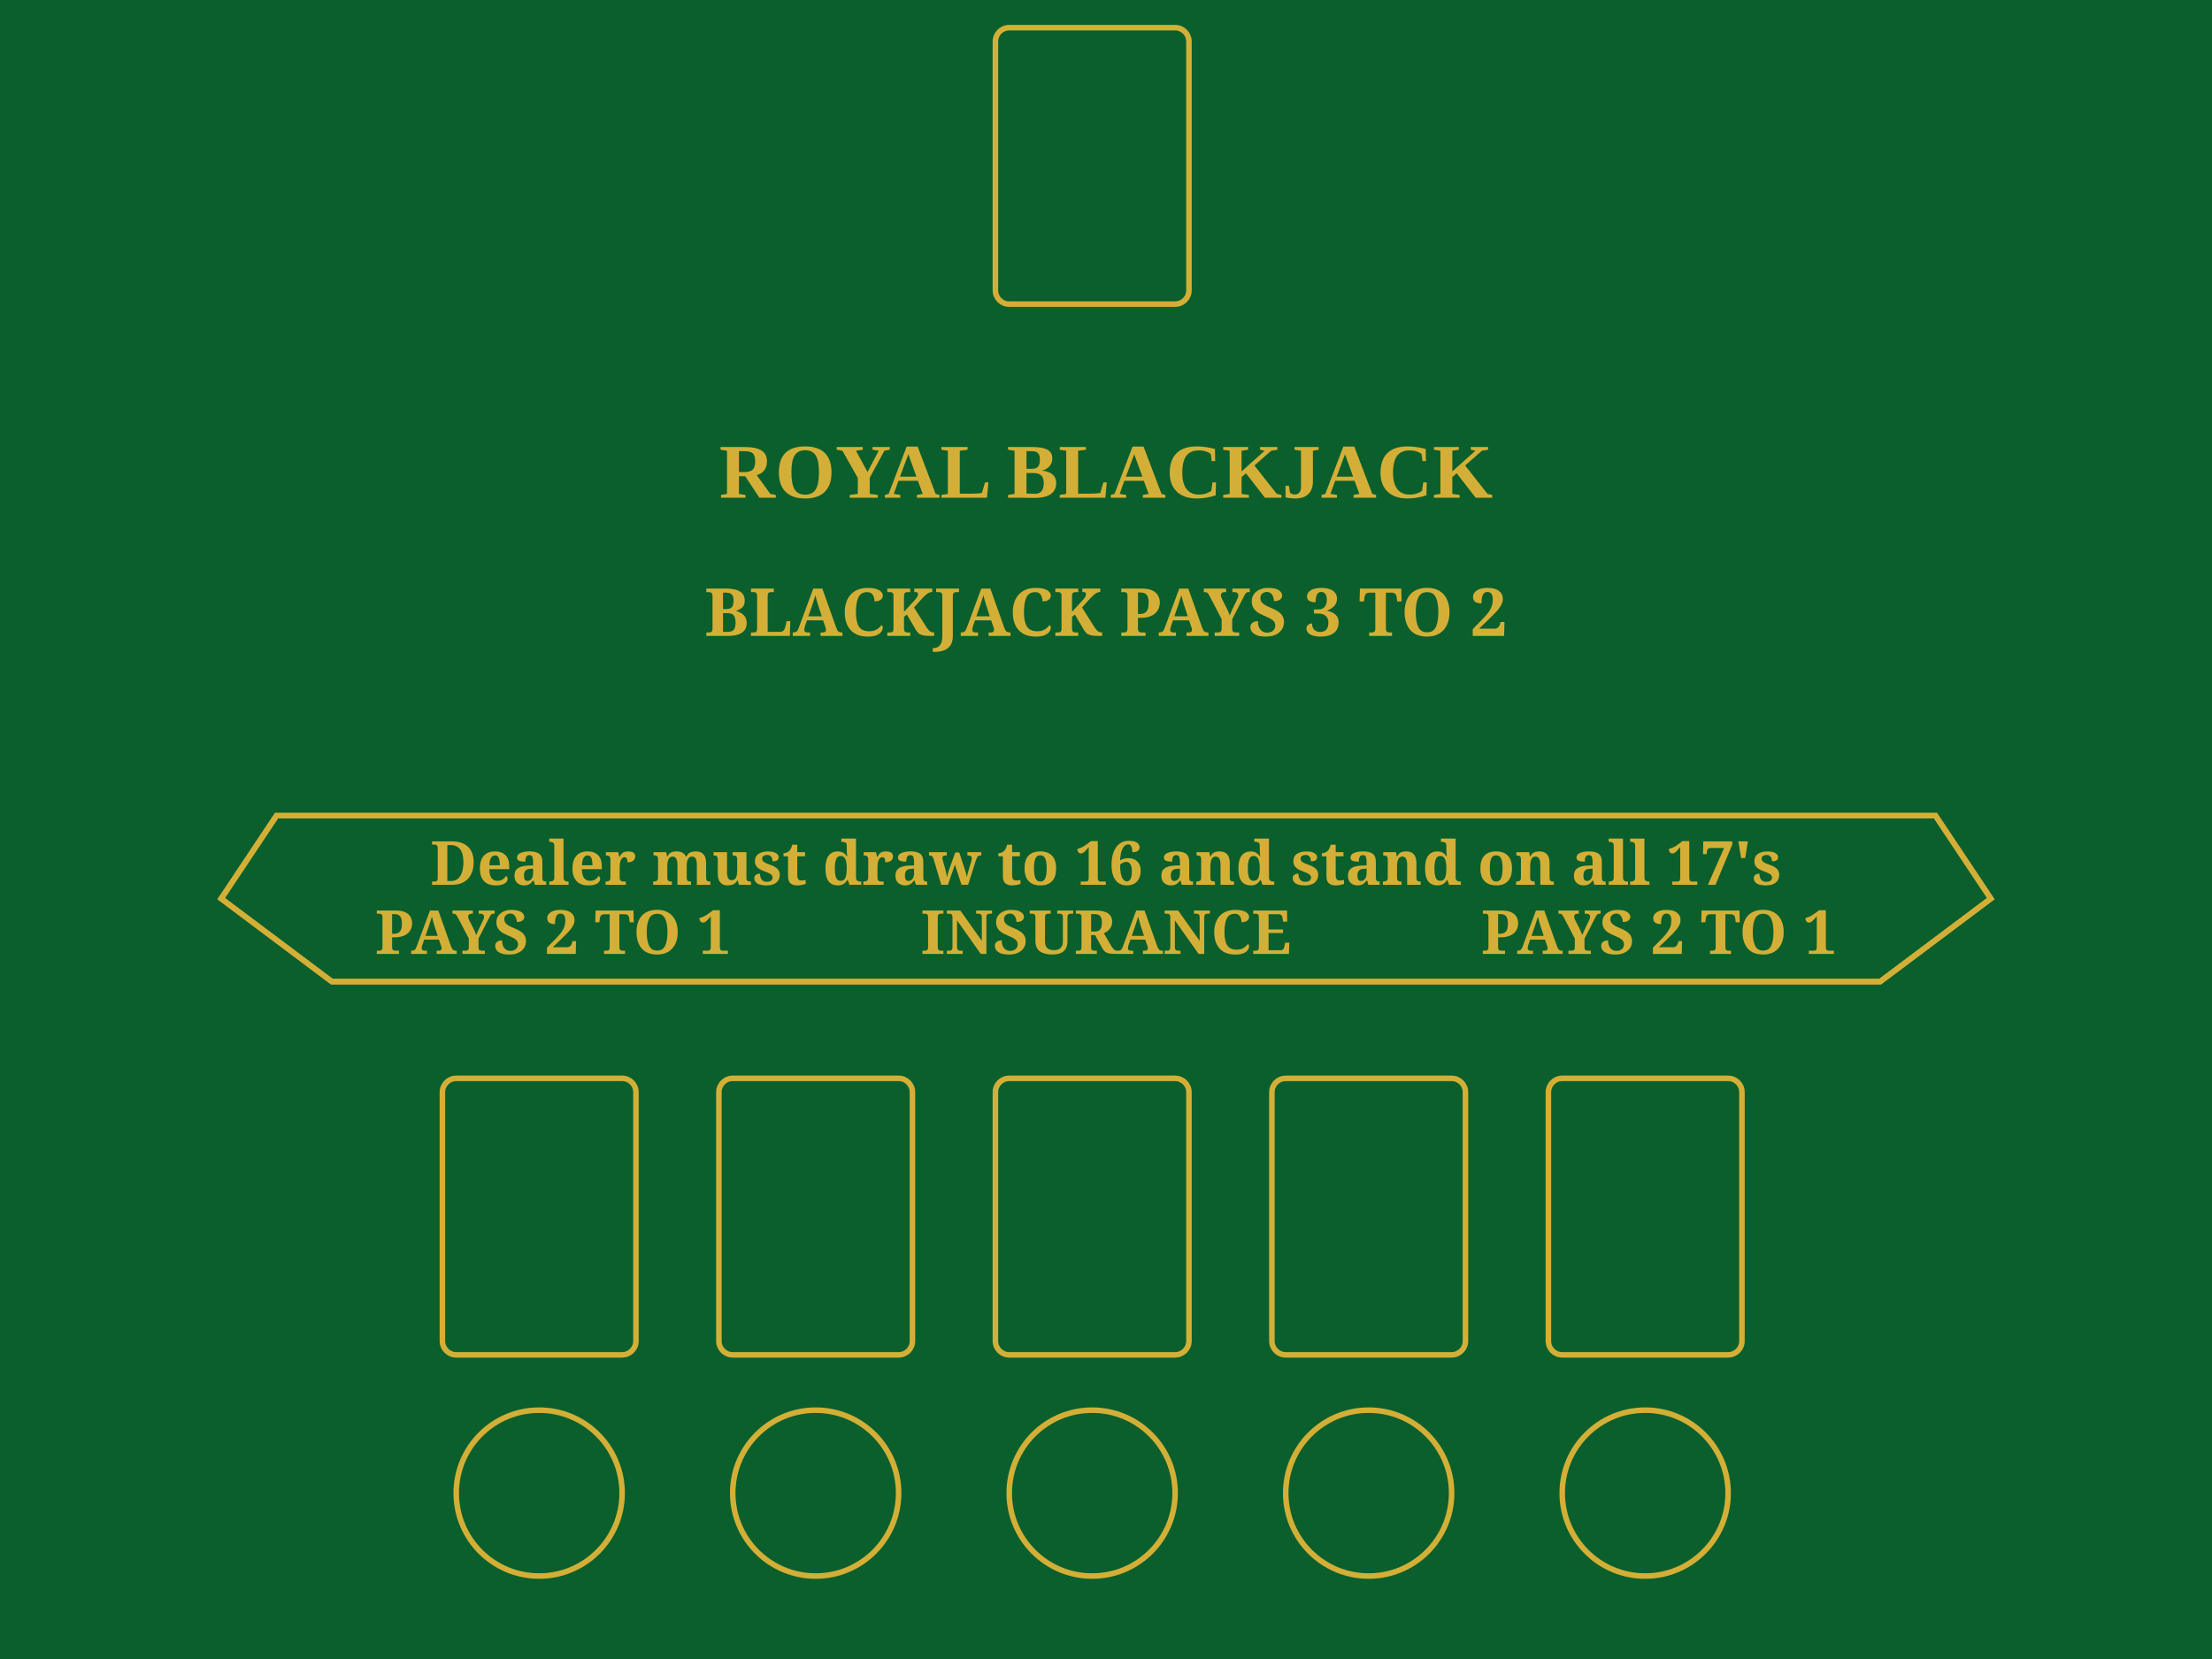
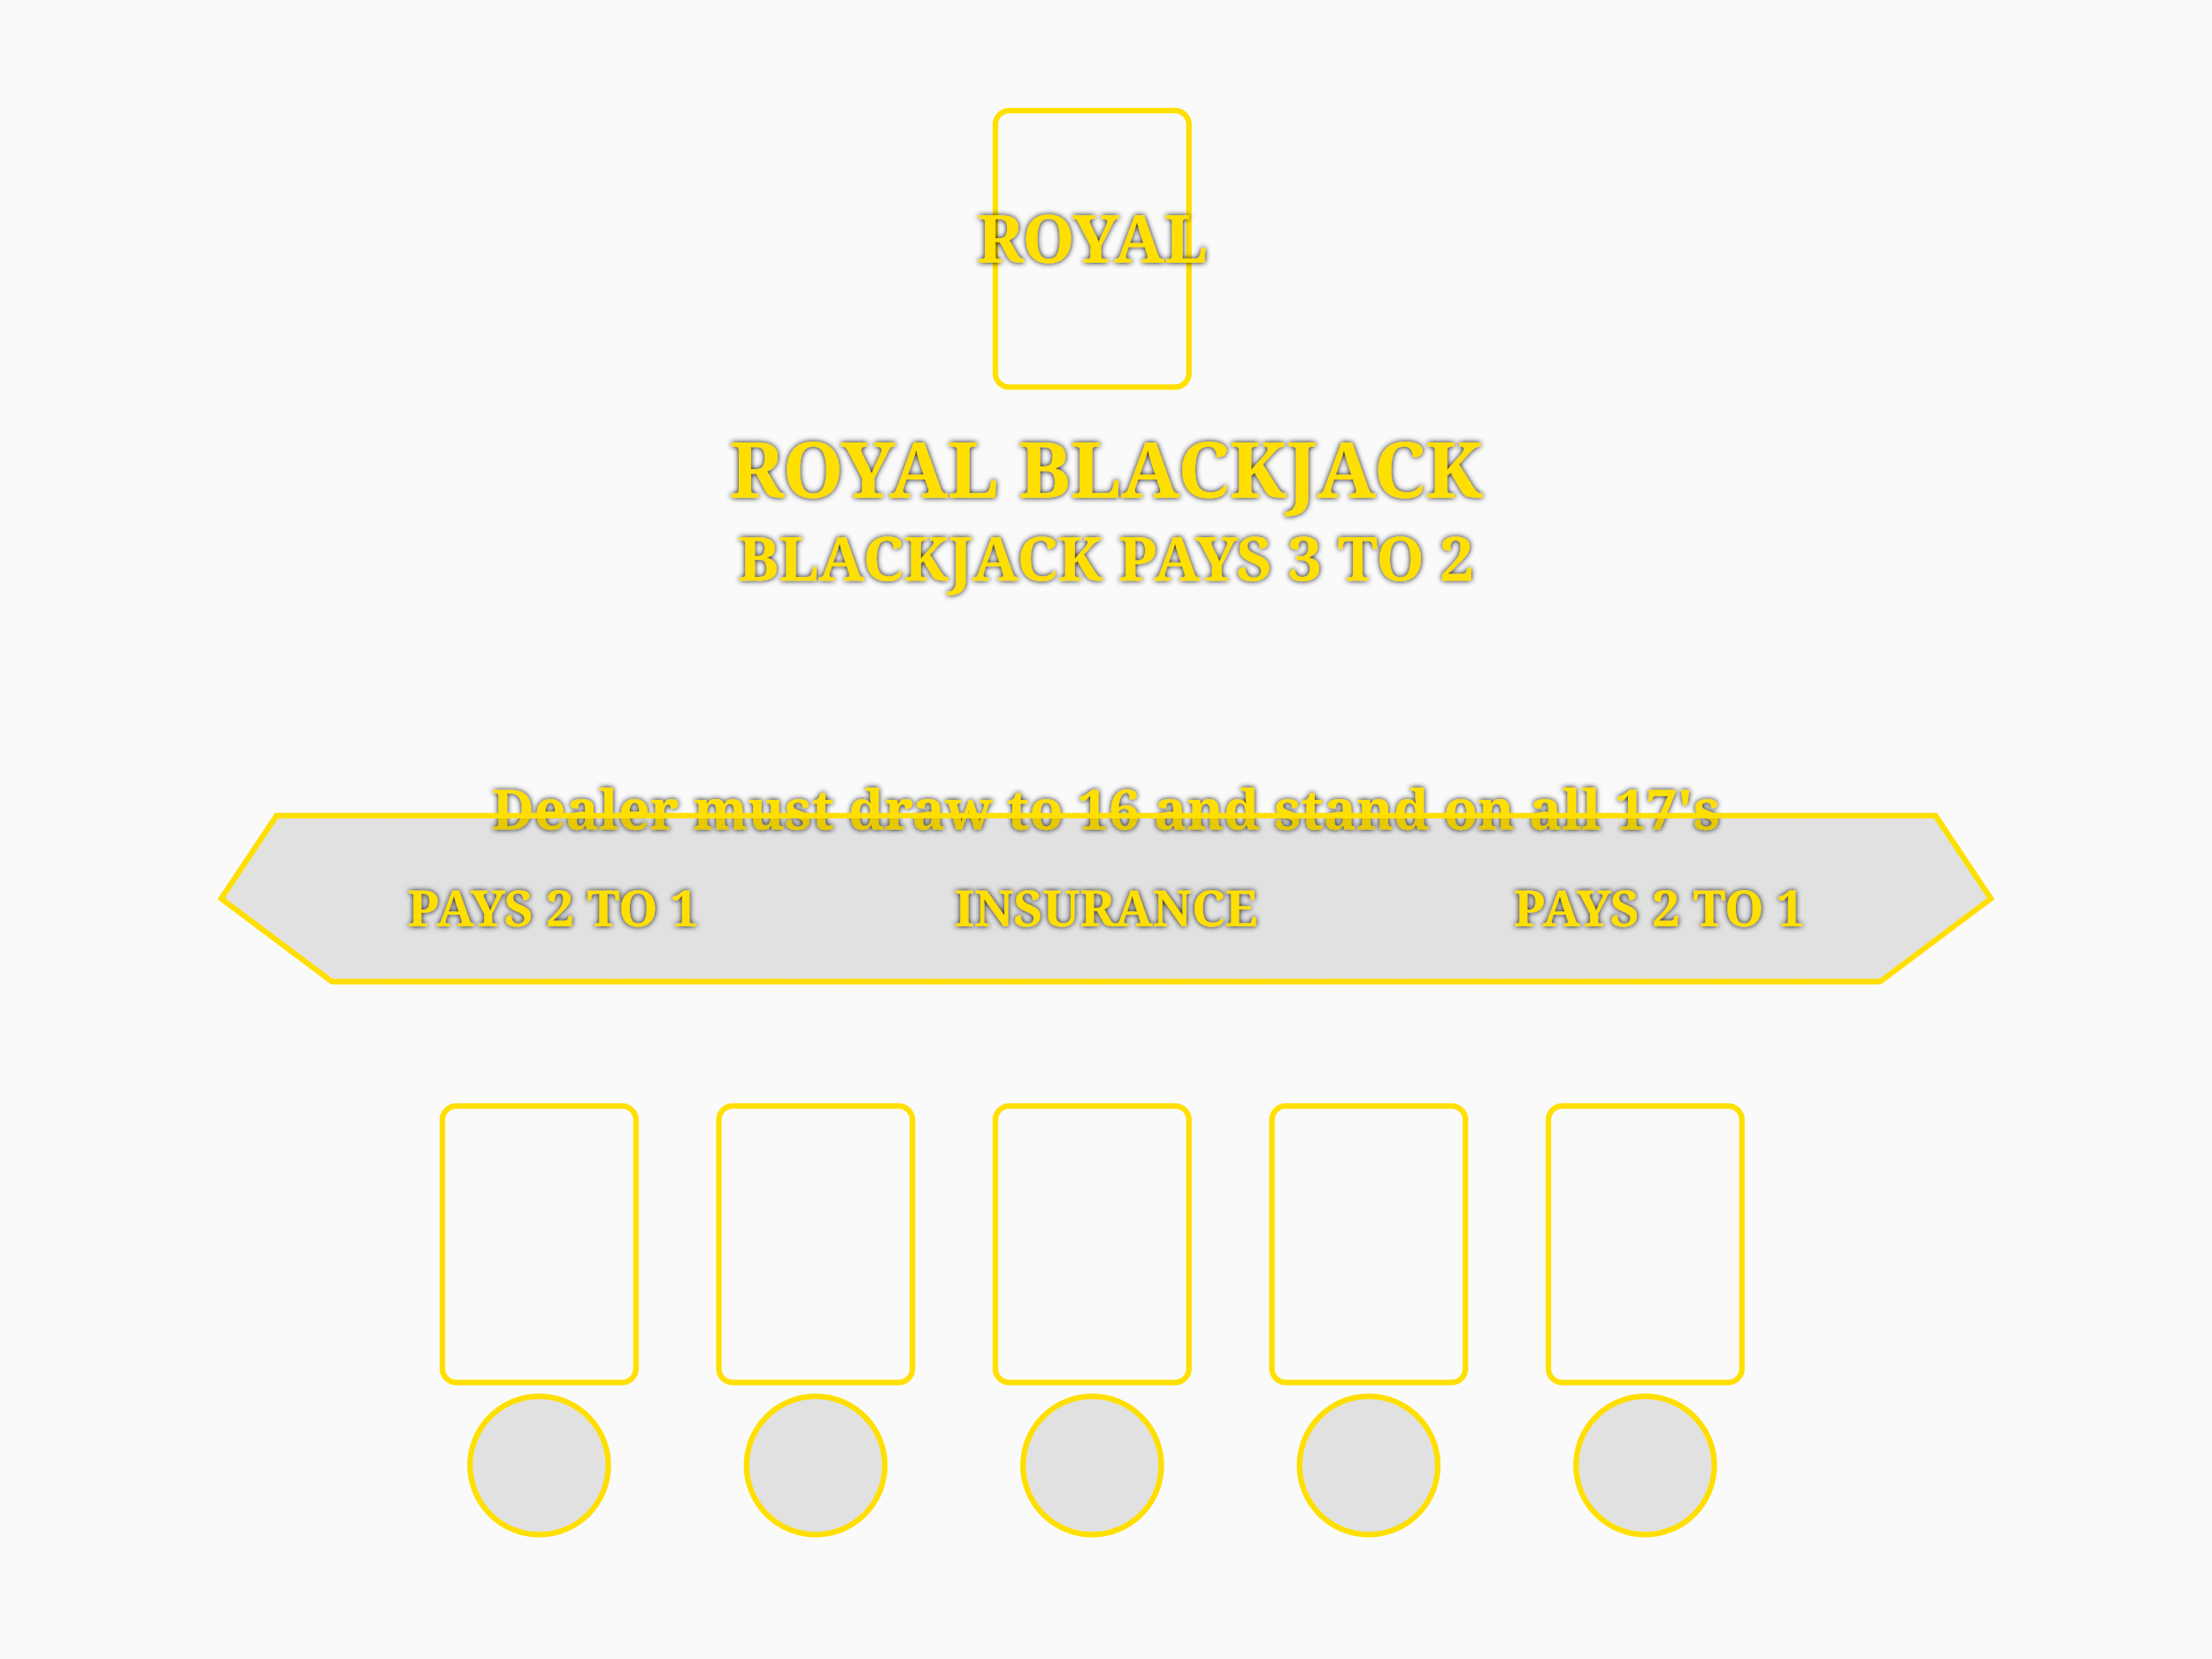
<svg xmlns="http://www.w3.org/2000/svg" viewBox="0 0 800 600">
-   <rect width="800" height="600" fill="#0A5F2C" />
-   <rect x="360" y="10" width="70" height="100" rx="5" ry="5" fill="none" stroke="#D4AF37" stroke-width="2" />
-   <text x="400" y="180" fill="#D4AF37" font-family="Times New Roman, serif" font-size="28" font-weight="bold" text-anchor="middle">ROYAL BLACKJACK</text>
-   <text x="400" y="230" fill="#D4AF37" font-family="serif" font-size="24" font-weight="bold" text-anchor="middle">BLACKJACK PAYS 3 TO 2</text>
-   <text x="400" y="320" fill="#D4AF37" font-family="serif" font-size="22" font-weight="bold" text-anchor="middle">Dealer must draw to 16 and stand on all 17's</text>
-   <text x="200" y="345" fill="#D4AF37" font-family="serif" font-size="22" font-weight="bold" text-anchor="middle">PAYS 2 TO 1</text>
-   <text x="400" y="345" fill="#D4AF37" font-family="serif" font-size="22" font-weight="bold" text-anchor="middle">INSURANCE</text>
-   <text x="600" y="345" fill="#D4AF37" font-family="serif" font-size="22" font-weight="bold" text-anchor="middle">PAYS 2 TO 1</text>
-   <path d="M100,295 L700,295 L720,325 L680,355 L120,355 L80,325 Z" fill="none" stroke="#D4AF37" stroke-width="2" />
-   <path d="M100,295 L700,295 L720,325 L680,355 L120,355 L80,325 Z" fill="none" stroke="#D4AF37" stroke-width="2" />
-   <rect x="160" y="390" width="70" height="100" rx="5" ry="5" fill="none" stroke="#D4AF37" stroke-width="2" />
-   <rect x="260" y="390" width="70" height="100" rx="5" ry="5" fill="none" stroke="#D4AF37" stroke-width="2" />
-   <rect x="360" y="390" width="70" height="100" rx="5" ry="5" fill="none" stroke="#D4AF37" stroke-width="2" />
-   <rect x="460" y="390" width="70" height="100" rx="5" ry="5" fill="none" stroke="#D4AF37" stroke-width="2" />
-   <rect x="560" y="390" width="70" height="100" rx="5" ry="5" fill="none" stroke="#D4AF37" stroke-width="2" />
-   <circle cx="195" cy="540" r="30" fill="none" stroke="#D4AF37" stroke-width="2" />
-   <circle cx="295" cy="540" r="30" fill="none" stroke="#D4AF37" stroke-width="2" />
-   <circle cx="395" cy="540" r="30" fill="none" stroke="#D4AF37" stroke-width="2" />
-   <circle cx="495" cy="540" r="30" fill="none" stroke="#D4AF37" stroke-width="2" />
-   <circle cx="595" cy="540" r="30" fill="none" stroke="#D4AF37" stroke-width="2" />
+   <rect width="800" height="600" fill="rgba(0,0,0,0.02)" />
+   <rect x="360" y="40" width="70" height="100" rx="5" ry="5" fill="none" stroke="#FFDF00" stroke-width="2" />
+   <text x="395" y="95" fill="#FFDF00" font-family="serif" font-size="24" font-weight="bold" text-anchor="middle" filter="drop-shadow(0px 0px 1px #000)">ROYAL</text>
+   <text x="400" y="180" fill="#FFDF00" font-family="serif" font-size="28" font-weight="bold" text-anchor="middle" filter="drop-shadow(0px 0px 1px #000)">ROYAL BLACKJACK</text>
+   <text x="400" y="210" fill="#FFDF00" font-family="serif" font-size="22" font-weight="bold" text-anchor="middle" filter="drop-shadow(0px 0px 1px #000)">BLACKJACK PAYS 3 TO 2</text>
+   <text x="400" y="300" fill="#FFDF00" font-family="serif" font-size="20" font-weight="bold" text-anchor="middle" filter="drop-shadow(0px 0px 1px #000)">Dealer must draw to 16 and stand on all 17's</text>
+   <path d="M100,295 L700,295 L720,325 L680,355 L120,355 L80,325 Z" fill="rgba(0,0,0,0.1)" stroke="#FFDF00" stroke-width="2" />
+   <text x="200" y="335" fill="#FFDF00" font-family="serif" font-size="18" font-weight="bold" text-anchor="middle" filter="drop-shadow(0px 0px 1px #000)">PAYS 2 TO 1</text>
+   <text x="400" y="335" fill="#FFDF00" font-family="serif" font-size="18" font-weight="bold" text-anchor="middle" filter="drop-shadow(0px 0px 1px #000)">INSURANCE</text>
+   <text x="600" y="335" fill="#FFDF00" font-family="serif" font-size="18" font-weight="bold" text-anchor="middle" filter="drop-shadow(0px 0px 1px #000)">PAYS 2 TO 1</text>
+   <rect x="160" y="400" width="70" height="100" rx="5" ry="5" fill="none" stroke="#FFDF00" stroke-width="2" />
+   <rect x="260" y="400" width="70" height="100" rx="5" ry="5" fill="none" stroke="#FFDF00" stroke-width="2" />
+   <rect x="360" y="400" width="70" height="100" rx="5" ry="5" fill="none" stroke="#FFDF00" stroke-width="2" />
+   <rect x="460" y="400" width="70" height="100" rx="5" ry="5" fill="none" stroke="#FFDF00" stroke-width="2" />
+   <rect x="560" y="400" width="70" height="100" rx="5" ry="5" fill="none" stroke="#FFDF00" stroke-width="2" />
+   <circle cx="195" cy="530" r="25" fill="rgba(0,0,0,0.1)" stroke="#FFDF00" stroke-width="2" />
+   <circle cx="295" cy="530" r="25" fill="rgba(0,0,0,0.1)" stroke="#FFDF00" stroke-width="2" />
+   <circle cx="395" cy="530" r="25" fill="rgba(0,0,0,0.1)" stroke="#FFDF00" stroke-width="2" />
+   <circle cx="495" cy="530" r="25" fill="rgba(0,0,0,0.1)" stroke="#FFDF00" stroke-width="2" />
+   <circle cx="595" cy="530" r="25" fill="rgba(0,0,0,0.1)" stroke="#FFDF00" stroke-width="2" />
+   <pattern id="grid-pattern" width="20" height="20" patternUnits="userSpaceOnUse" patternTransform="rotate(45)">
+     <line x1="0" y1="10" x2="20" y2="10" stroke="#FFDF00" stroke-width="0.2" opacity="0.2" />
+     <line x1="10" y1="0" x2="10" y2="20" stroke="#FFDF00" stroke-width="0.2" opacity="0.2" />
+   </pattern>
+   <rect x="100" y="280" width="600" height="90" fill="url(#grid-pattern)" opacity="0.2" />
</svg>
